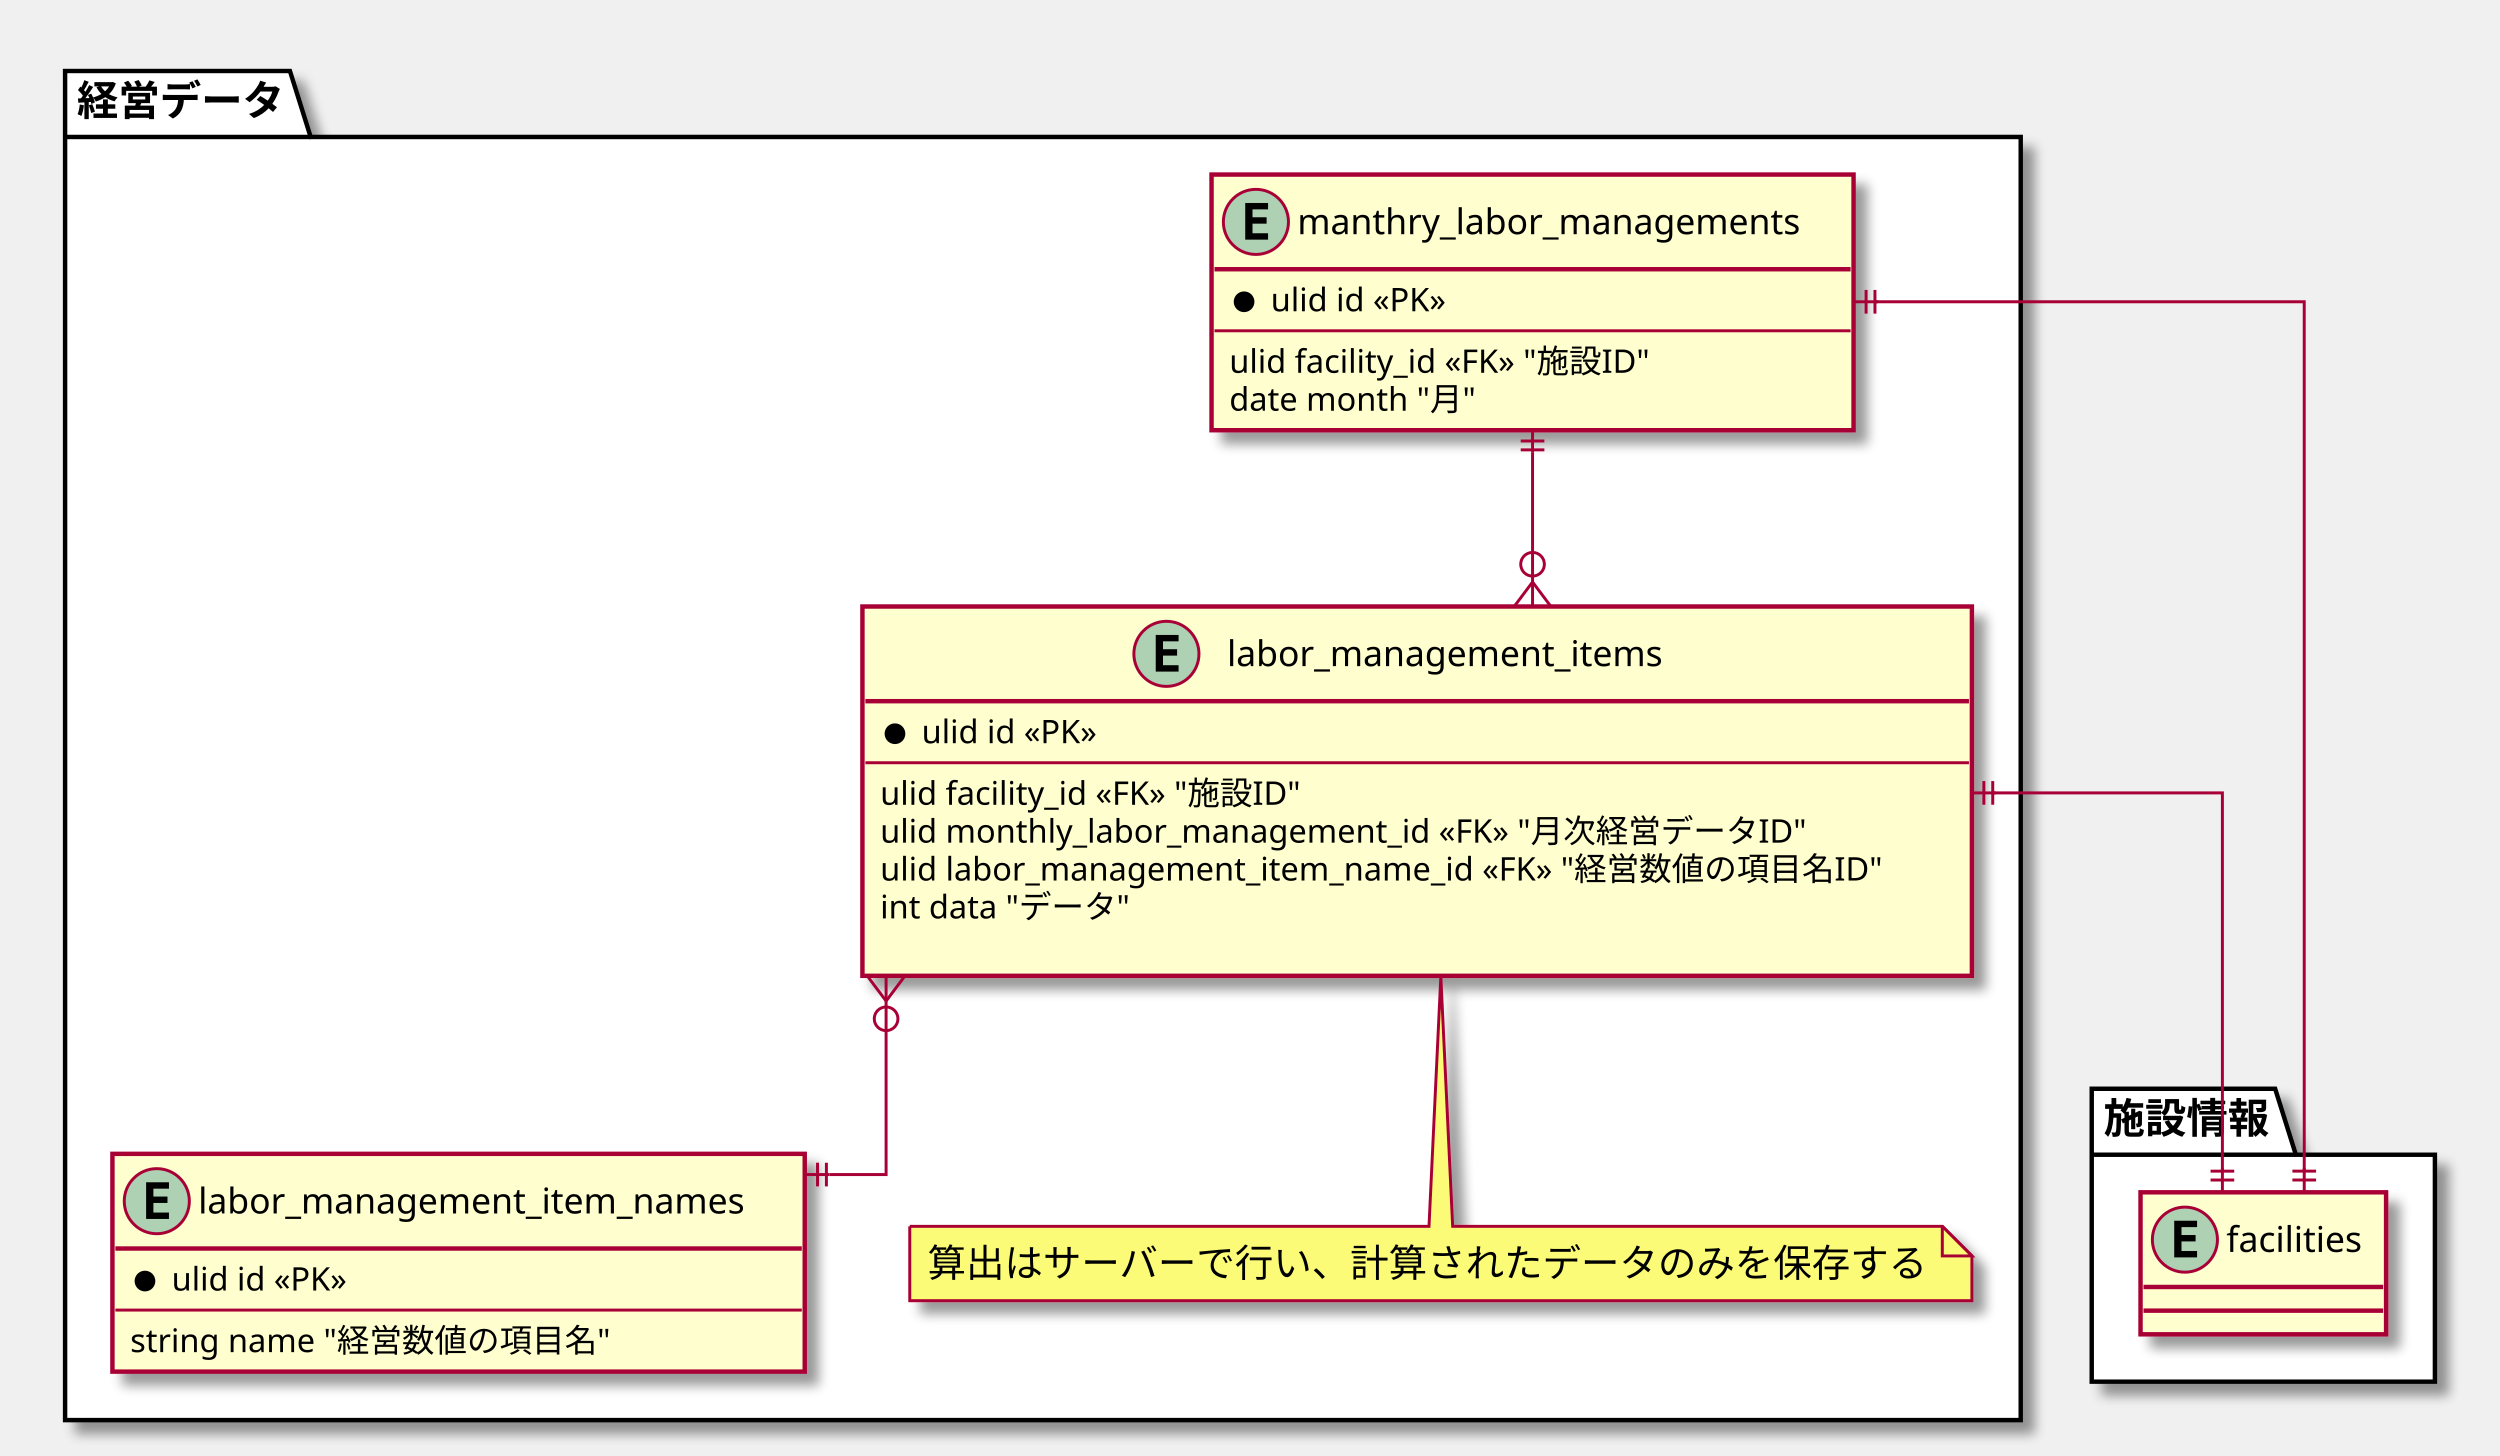
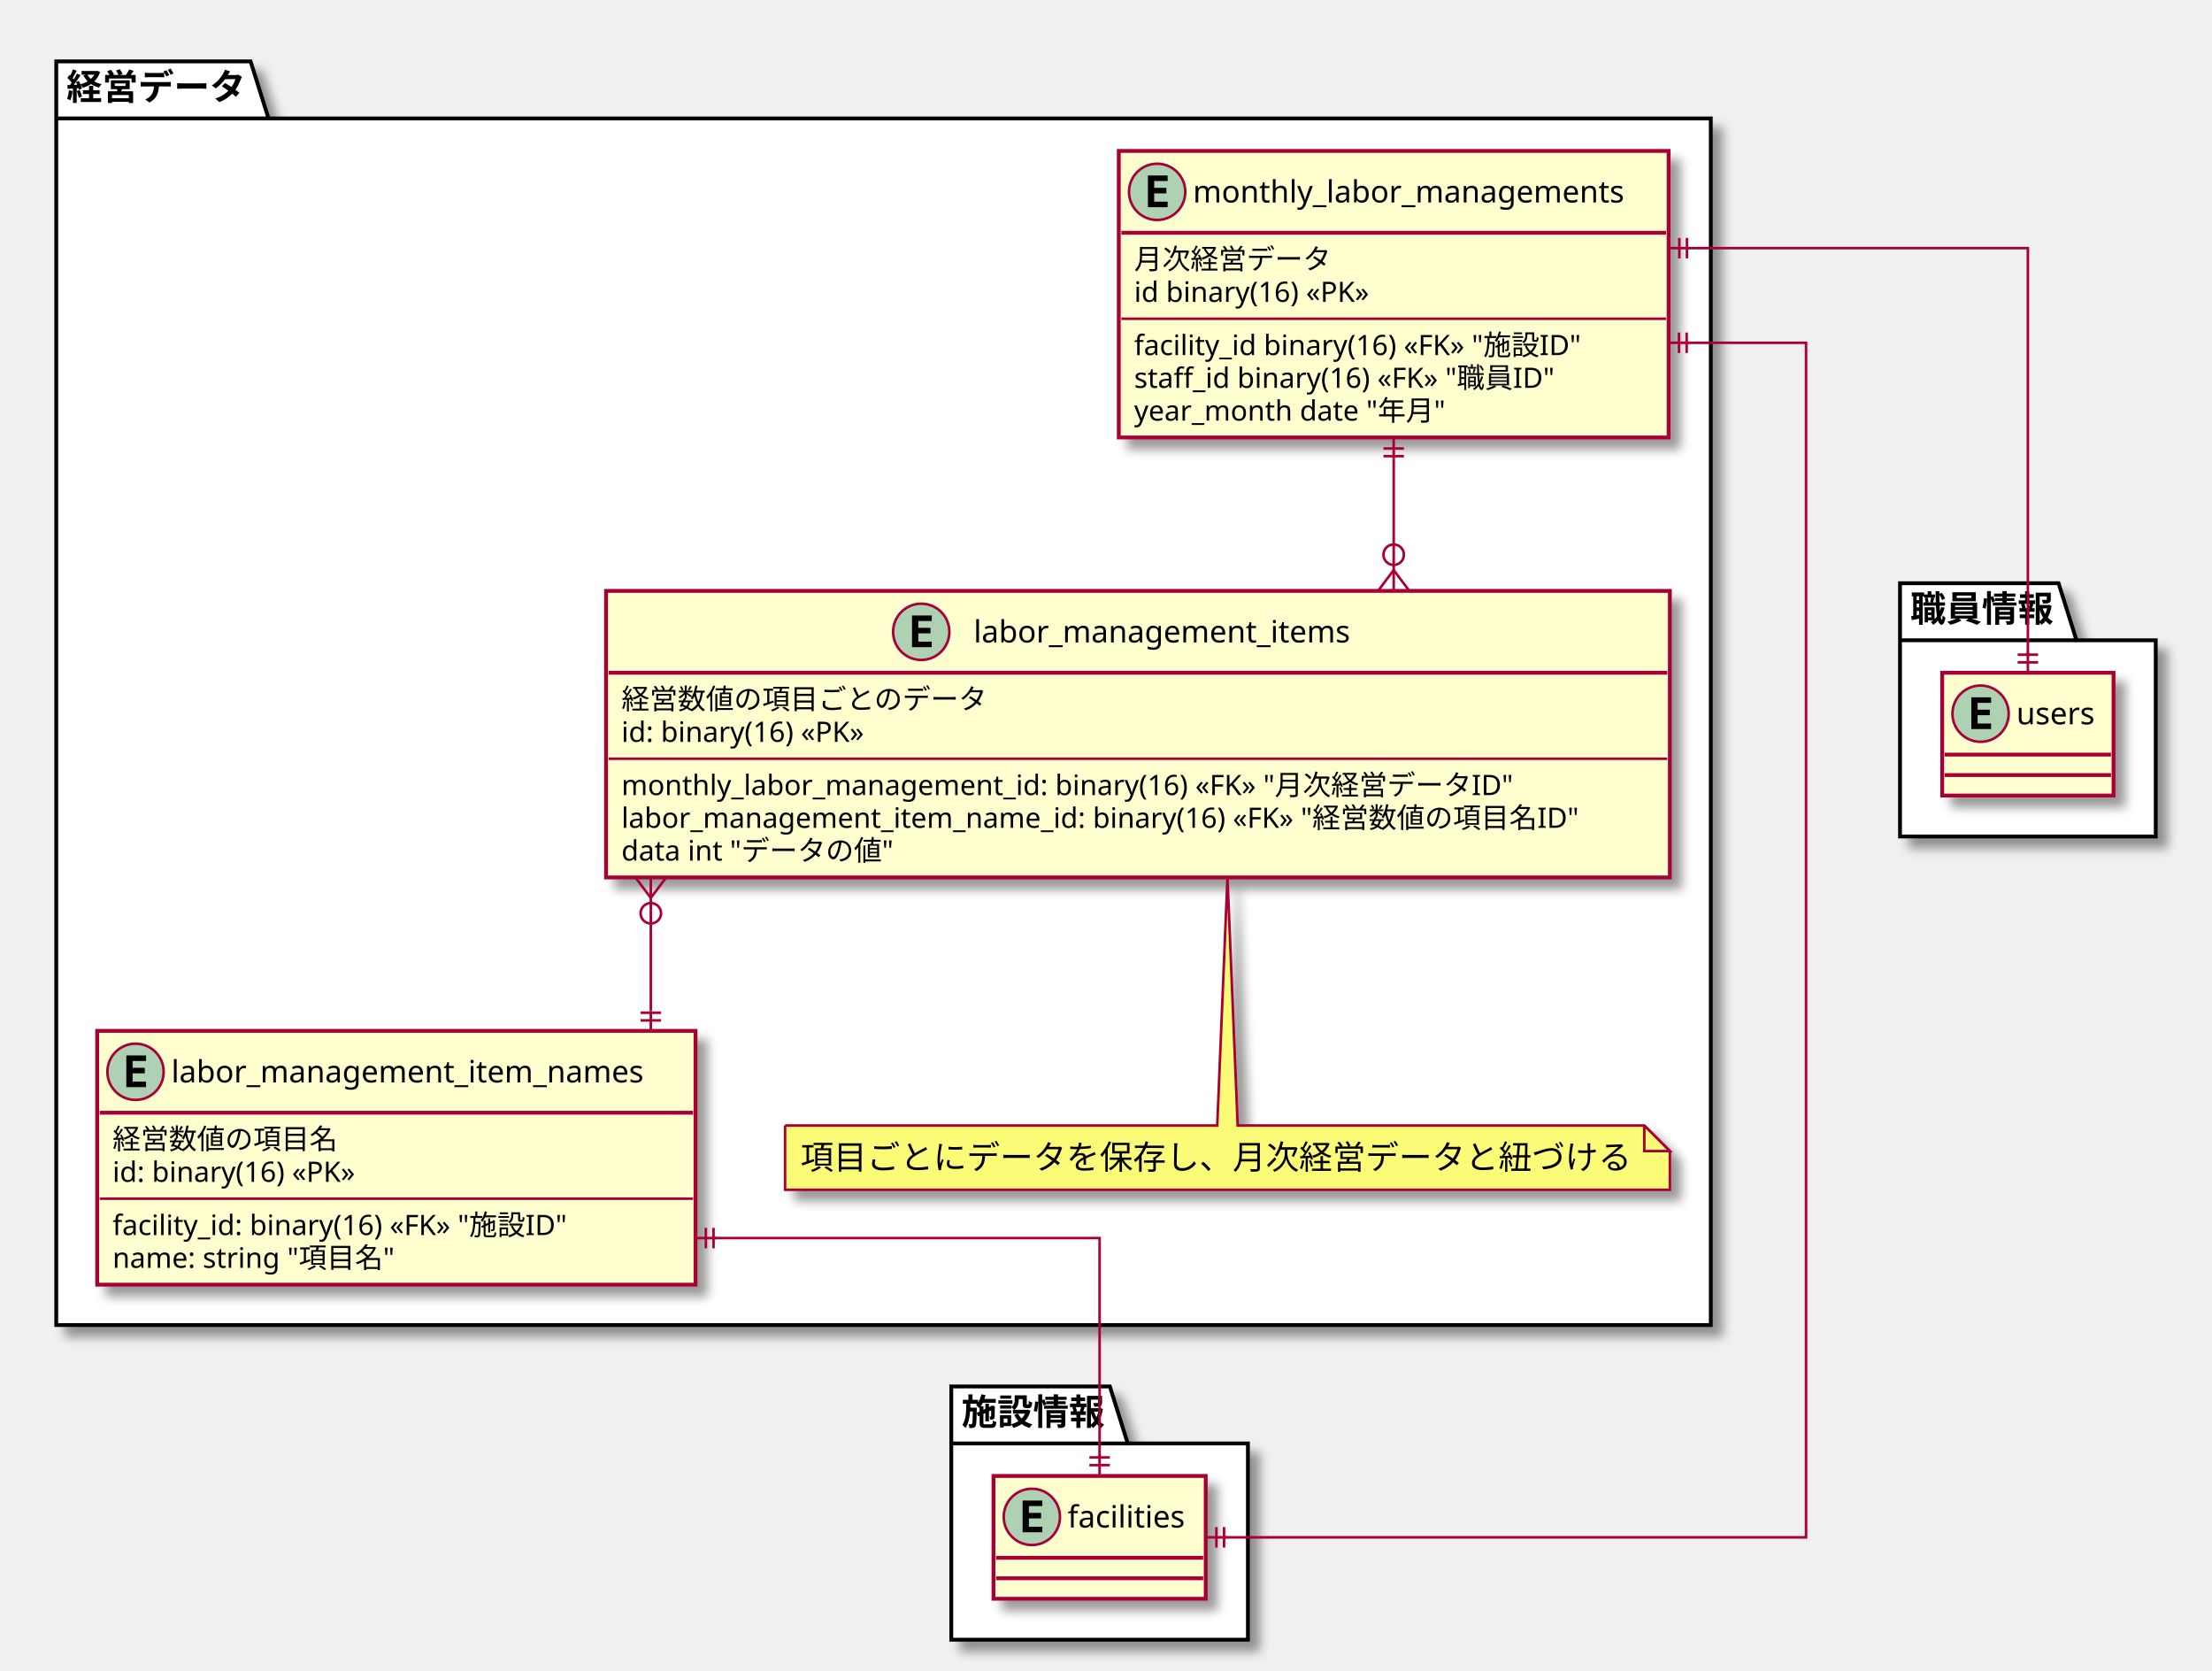
- <svg xmlns="http://www.w3.org/2000/svg" contentScriptType="application/ecmascript" contentStyleType="text/css" height="492px" preserveAspectRatio="none" style="width:845px;height:492px;" version="1.1" viewBox="0 0 845 492" width="845px" zoomAndPan="magnify">
+ <svg xmlns="http://www.w3.org/2000/svg" contentScriptType="application/ecmascript" contentStyleType="text/css" height="653px" preserveAspectRatio="none" style="width:865px;height:653px;" version="1.1" viewBox="0 0 865 653" width="865px" zoomAndPan="magnify">
  <defs>
-     <filter height="300%" id="f1n43isifydl9s" width="300%" x="-1" y="-1">
+     <filter height="300%" id="f1ddjcn6zridq6" width="300%" x="-1" y="-1">
      <feGaussianBlur result="blurOut" stdDeviation="2.0" />
      <feColorMatrix in="blurOut" result="blurOut2" type="matrix" values="0 0 0 0 0 0 0 0 0 0 0 0 0 0 0 0 0 0 .4 0" />
      <feOffset dx="4.0" dy="4.0" in="blurOut2" result="blurOut3" />
      <feBlend in="SourceGraphic" in2="blurOut3" mode="normal" />
    </filter>
  </defs>
  <g>
-     <polygon fill="#FFFFFF" filter="url(#f1n43isifydl9s)" points="22,24,98,24,105,46.297,683,46.297,683,480,22,480,22,24" style="stroke: #000000; stroke-width: 1.5;" />
+     <polygon fill="#FFFFFF" filter="url(#f1ddjcn6zridq6)" points="22,24,98,24,105,46.297,669,46.297,669,518,22,518,22,24" style="stroke: #000000; stroke-width: 1.5;" />
    <line style="stroke: #000000; stroke-width: 1.5;" x1="22" x2="105" y1="46.297" y2="46.297" />
    <text fill="#000000" font-family="sans-serif" font-size="14" font-weight="bold" lengthAdjust="spacingAndGlyphs" textLength="70" x="26" y="38.995">経営データ</text>
-     <polygon fill="#FFFFFF" filter="url(#f1n43isifydl9s)" points="707,368,769,368,776,390.297,823,390.297,823,467,707,467,707,368" style="stroke: #000000; stroke-width: 1.5;" />
-     <line style="stroke: #000000; stroke-width: 1.5;" x1="707" x2="776" y1="390.297" y2="390.297" />
-     <text fill="#000000" font-family="sans-serif" font-size="14" font-weight="bold" lengthAdjust="spacingAndGlyphs" textLength="56" x="711" y="382.995">施設情報</text>
-     <rect fill="#FEFECE" filter="url(#f1n43isifydl9s)" height="73.609" id="labor_management_item_names" style="stroke: #A80036; stroke-width: 1.5;" width="234" x="38" y="390" />
-     <ellipse cx="53" cy="406" fill="#ADD1B2" rx="11" ry="11" style="stroke: #A80036; stroke-width: 1.0;" />
-     <path d="M57.109,412 L49.391,412 L49.391,399.609 L57.109,399.609 L57.109,401.766 L51.844,401.766 L51.844,404.438 L56.609,404.438 L56.609,406.594 L51.844,406.594 L51.844,409.844 L57.109,409.844 L57.109,412 Z " />
-     <text fill="#000000" font-family="sans-serif" font-size="12" lengthAdjust="spacingAndGlyphs" textLength="202" x="67" y="410.154">labor_management_item_names</text>
-     <line style="stroke: #A80036; stroke-width: 1.5;" x1="39" x2="271" y1="422" y2="422" />
-     <ellipse cx="49" cy="433" fill="#000000" rx="3" ry="3" style="stroke: #000000; stroke-width: 1.0;" />
-     <text fill="#000000" font-family="sans-serif" font-size="11" lengthAdjust="spacingAndGlyphs" textLength="66" x="58" y="436.21">ulid id «PK»</text>
-     <line style="stroke: #A80036; stroke-width: 1.0;" x1="39" x2="271" y1="442.805" y2="442.805" />
-     <text fill="#000000" font-family="sans-serif" font-size="11" lengthAdjust="spacingAndGlyphs" textLength="171" x="44" y="457.015">string name "経営数値の項目名"</text>
-     <rect fill="#FEFECE" filter="url(#f1n43isifydl9s)" height="124.828" id="labor_management_items" style="stroke: #A80036; stroke-width: 1.5;" width="375" x="291.5" y="205" />
-     <ellipse cx="394.25" cy="221" fill="#ADD1B2" rx="11" ry="11" style="stroke: #A80036; stroke-width: 1.0;" />
-     <path d="M398.359,227 L390.641,227 L390.641,214.609 L398.359,214.609 L398.359,216.766 L393.094,216.766 L393.094,219.438 L397.859,219.438 L397.859,221.594 L393.094,221.594 L393.094,224.844 L398.359,224.844 L398.359,227 Z " />
-     <text fill="#000000" font-family="sans-serif" font-size="12" lengthAdjust="spacingAndGlyphs" textLength="161" x="414.75" y="225.154">labor_management_items</text>
-     <line style="stroke: #A80036; stroke-width: 1.5;" x1="292.5" x2="665.5" y1="237" y2="237" />
-     <ellipse cx="302.5" cy="248" fill="#000000" rx="3" ry="3" style="stroke: #000000; stroke-width: 1.0;" />
-     <text fill="#000000" font-family="sans-serif" font-size="11" lengthAdjust="spacingAndGlyphs" textLength="66" x="311.5" y="251.21">ulid id «PK»</text>
-     <line style="stroke: #A80036; stroke-width: 1.0;" x1="292.5" x2="665.5" y1="257.805" y2="257.805" />
-     <text fill="#000000" font-family="sans-serif" font-size="11" lengthAdjust="spacingAndGlyphs" textLength="154" x="297.5" y="272.015">ulid facility_id «FK» "施設ID"</text>
-     <text fill="#000000" font-family="sans-serif" font-size="11" lengthAdjust="spacingAndGlyphs" textLength="334" x="297.5" y="284.82">ulid monthly_labor_management_id «FK» "月次経営データID"</text>
-     <text fill="#000000" font-family="sans-serif" font-size="11" lengthAdjust="spacingAndGlyphs" textLength="363" x="297.5" y="297.625">ulid labor_management_item_name_id «FK» "経営数値の項目名ID"</text>
-     <text fill="#000000" font-family="sans-serif" font-size="11" lengthAdjust="spacingAndGlyphs" textLength="90" x="297.5" y="310.429">int data "データ"</text>
-     <text fill="#000000" font-family="sans-serif" font-size="11" lengthAdjust="spacingAndGlyphs" textLength="0" x="301.5" y="323.234" />
-     <path d="M307.5,414.5 L307.5,439.633 A0,0 0 0 0 307.5,439.633 L666.5,439.633 A0,0 0 0 0 666.5,439.633 L666.5,424.5 L656.5,414.5 L491,414.5 L487,330.08 L483,414.5 L307.5,414.5 A0,0 0 0 0 307.5,414.5 " fill="#FBFB77" filter="url(#f1n43isifydl9s)" style="stroke: #A80036; stroke-width: 1.0;" />
-     <path d="M656.5,414.5 L656.5,424.5 L666.5,424.5 L656.5,414.5 " fill="#FBFB77" style="stroke: #A80036; stroke-width: 1.0;" />
-     <text fill="#000000" font-family="sans-serif" font-size="13" lengthAdjust="spacingAndGlyphs" textLength="338" x="313.5" y="431.567">算出はサーバーで行い、計算されたデータのみを保存する</text>
-     <rect fill="#FEFECE" filter="url(#f1n43isifydl9s)" height="86.414" id="manthry_labor_managements" style="stroke: #A80036; stroke-width: 1.5;" width="217" x="409.5" y="59" />
-     <ellipse cx="424.5" cy="75" fill="#ADD1B2" rx="11" ry="11" style="stroke: #A80036; stroke-width: 1.0;" />
-     <path d="M428.609,81 L420.891,81 L420.891,68.609 L428.609,68.609 L428.609,70.766 L423.344,70.766 L423.344,73.438 L428.109,73.438 L428.109,75.594 L423.344,75.594 L423.344,78.844 L428.609,78.844 L428.609,81 Z " />
-     <text fill="#000000" font-family="sans-serif" font-size="12" lengthAdjust="spacingAndGlyphs" textLength="185" x="438.5" y="79.154">manthry_labor_managements</text>
-     <line style="stroke: #A80036; stroke-width: 1.5;" x1="410.5" x2="625.5" y1="91" y2="91" />
-     <ellipse cx="420.5" cy="102" fill="#000000" rx="3" ry="3" style="stroke: #000000; stroke-width: 1.0;" />
-     <text fill="#000000" font-family="sans-serif" font-size="11" lengthAdjust="spacingAndGlyphs" textLength="66" x="429.5" y="105.21">ulid id «PK»</text>
-     <line style="stroke: #A80036; stroke-width: 1.0;" x1="410.5" x2="625.5" y1="111.805" y2="111.805" />
-     <text fill="#000000" font-family="sans-serif" font-size="11" lengthAdjust="spacingAndGlyphs" textLength="154" x="415.5" y="126.015">ulid facility_id «FK» "施設ID"</text>
-     <text fill="#000000" font-family="sans-serif" font-size="11" lengthAdjust="spacingAndGlyphs" textLength="90" x="415.5" y="138.82">date month "月"</text>
-     <rect fill="#FEFECE" filter="url(#f1n43isifydl9s)" height="48" id="facilities" style="stroke: #A80036; stroke-width: 1.5;" width="83" x="723.5" y="403" />
-     <ellipse cx="738.5" cy="419" fill="#ADD1B2" rx="11" ry="11" style="stroke: #A80036; stroke-width: 1.0;" />
-     <path d="M742.609,425 L734.891,425 L734.891,412.609 L742.609,412.609 L742.609,414.766 L737.344,414.766 L737.344,417.438 L742.109,417.438 L742.109,419.594 L737.344,419.594 L737.344,422.844 L742.609,422.844 L742.609,425 Z " />
-     <text fill="#000000" font-family="sans-serif" font-size="12" lengthAdjust="spacingAndGlyphs" textLength="51" x="752.5" y="423.154">facilities</text>
-     <line style="stroke: #A80036; stroke-width: 1.5;" x1="724.5" x2="805.5" y1="435" y2="435" />
-     <line style="stroke: #A80036; stroke-width: 1.5;" x1="724.5" x2="805.5" y1="443" y2="443" />
-     <path d="M518,153.05 C518,153.05 518,196.72 518,196.72 " fill="none" id="manthry_labor_managements-labor_management_items" style="stroke: #A80036; stroke-width: 1.0;" />
-     <line style="stroke: #A80036; stroke-width: 1.0;" x1="518" x2="524" y1="196.72" y2="204.72" />
-     <line style="stroke: #A80036; stroke-width: 1.0;" x1="518" x2="512" y1="196.72" y2="204.72" />
-     <line style="stroke: #A80036; stroke-width: 1.0;" x1="518" x2="518" y1="196.72" y2="204.72" />
-     <ellipse cx="518" cy="190.72" fill="none" rx="4" ry="4" style="stroke: #A80036; stroke-width: 1.0;" />
-     <line style="stroke: #A80036; stroke-width: 1.0;" x1="514" x2="522" y1="149.05" y2="149.05" />
-     <line style="stroke: #A80036; stroke-width: 1.0;" x1="514" x2="522" y1="152.05" y2="152.05" />
-     <line style="stroke: #A80036; stroke-width: 1.0;" x1="518" x2="518" y1="153.05" y2="145.05" />
-     <path d="M633.73,102 C633.73,102 778.83,102 778.83,102 C778.83,102 778.83,395.84 778.83,395.84 " fill="none" id="manthry_labor_managements-facilities" style="stroke: #A80036; stroke-width: 1.0;" />
-     <line style="stroke: #A80036; stroke-width: 1.0;" x1="782.83" x2="774.83" y1="398.84" y2="398.84" />
-     <line style="stroke: #A80036; stroke-width: 1.0;" x1="782.83" x2="774.83" y1="395.84" y2="395.84" />
-     <line style="stroke: #A80036; stroke-width: 1.0;" x1="778.83" x2="778.83" y1="394.84" y2="402.84" />
-     <line style="stroke: #A80036; stroke-width: 1.0;" x1="630.73" x2="630.73" y1="106" y2="98" />
-     <line style="stroke: #A80036; stroke-width: 1.0;" x1="633.73" x2="633.73" y1="106" y2="98" />
-     <line style="stroke: #A80036; stroke-width: 1.0;" x1="634.73" x2="626.73" y1="102" y2="102" />
-     <path d="M299.5,338.35 C299.5,338.35 299.5,397 299.5,397 C299.5,397 280.32,397 280.32,397 " fill="none" id="labor_management_items-labor_management_item_names" style="stroke: #A80036; stroke-width: 1.0;" />
-     <line style="stroke: #A80036; stroke-width: 1.0;" x1="276.32" x2="276.32" y1="401" y2="393" />
-     <line style="stroke: #A80036; stroke-width: 1.0;" x1="279.32" x2="279.32" y1="401" y2="393" />
-     <line style="stroke: #A80036; stroke-width: 1.0;" x1="280.32" x2="272.32" y1="397" y2="397" />
-     <line style="stroke: #A80036; stroke-width: 1.0;" x1="299.5" x2="293.5" y1="338.35" y2="330.35" />
-     <line style="stroke: #A80036; stroke-width: 1.0;" x1="299.5" x2="305.5" y1="338.35" y2="330.35" />
-     <line style="stroke: #A80036; stroke-width: 1.0;" x1="299.5" x2="299.5" y1="338.35" y2="330.35" />
-     <ellipse cx="299.5" cy="344.35" fill="none" rx="4" ry="4" style="stroke: #A80036; stroke-width: 1.0;" />
-     <path d="M673.54,268 C673.54,268 751.17,268 751.17,268 C751.17,268 751.17,395.85 751.17,395.85 " fill="none" id="labor_management_items-facilities" style="stroke: #A80036; stroke-width: 1.0;" />
-     <line style="stroke: #A80036; stroke-width: 1.0;" x1="755.17" x2="747.17" y1="398.85" y2="398.85" />
-     <line style="stroke: #A80036; stroke-width: 1.0;" x1="755.17" x2="747.17" y1="395.85" y2="395.85" />
-     <line style="stroke: #A80036; stroke-width: 1.0;" x1="751.17" x2="751.17" y1="394.85" y2="402.85" />
-     <line style="stroke: #A80036; stroke-width: 1.0;" x1="670.54" x2="670.54" y1="272" y2="264" />
-     <line style="stroke: #A80036; stroke-width: 1.0;" x1="673.54" x2="673.54" y1="272" y2="264" />
-     <line style="stroke: #A80036; stroke-width: 1.0;" x1="674.54" x2="666.54" y1="268" y2="268" />
+     <polygon fill="#FFFFFF" filter="url(#f1ddjcn6zridq6)" points="372,542,434,542,441,564.297,488,564.297,488,641,372,641,372,542" style="stroke: #000000; stroke-width: 1.5;" />
+     <line style="stroke: #000000; stroke-width: 1.5;" x1="372" x2="441" y1="564.297" y2="564.297" />
+     <text fill="#000000" font-family="sans-serif" font-size="14" font-weight="bold" lengthAdjust="spacingAndGlyphs" textLength="56" x="376" y="556.995">施設情報</text>
+     <polygon fill="#FFFFFF" filter="url(#f1ddjcn6zridq6)" points="743,228,805,228,812,250.297,843,250.297,843,327,743,327,743,228" style="stroke: #000000; stroke-width: 1.5;" />
+     <line style="stroke: #000000; stroke-width: 1.5;" x1="743" x2="812" y1="250.297" y2="250.297" />
+     <text fill="#000000" font-family="sans-serif" font-size="14" font-weight="bold" lengthAdjust="spacingAndGlyphs" textLength="56" x="747" y="242.995">職員情報</text>
+     <rect fill="#FEFECE" filter="url(#f1ddjcn6zridq6)" height="99.219" id="labor_management_item_names" style="stroke: #A80036; stroke-width: 1.5;" width="234" x="38" y="403" />
+     <ellipse cx="53" cy="419" fill="#ADD1B2" rx="11" ry="11" style="stroke: #A80036; stroke-width: 1.0;" />
+     <path d="M57.109,425 L49.391,425 L49.391,412.609 L57.109,412.609 L57.109,414.766 L51.844,414.766 L51.844,417.438 L56.609,417.438 L56.609,419.594 L51.844,419.594 L51.844,422.844 L57.109,422.844 L57.109,425 Z " />
+     <text fill="#000000" font-family="sans-serif" font-size="12" lengthAdjust="spacingAndGlyphs" textLength="202" x="67" y="423.154">labor_management_item_names</text>
+     <line style="stroke: #A80036; stroke-width: 1.5;" x1="39" x2="271" y1="435" y2="435" />
+     <text fill="#000000" font-family="sans-serif" font-size="11" lengthAdjust="spacingAndGlyphs" textLength="88" x="44" y="449.21">経営数値の項目名</text>
+     <text fill="#000000" font-family="sans-serif" font-size="11" lengthAdjust="spacingAndGlyphs" textLength="107" x="44" y="462.015">id: binary(16) «PK»</text>
+     <line style="stroke: #A80036; stroke-width: 1.0;" x1="39" x2="271" y1="468.609" y2="468.609" />
+     <text fill="#000000" font-family="sans-serif" font-size="11" lengthAdjust="spacingAndGlyphs" textLength="195" x="44" y="482.82">facility_id: binary(16) «FK» "施設ID"</text>
+     <text fill="#000000" font-family="sans-serif" font-size="11" lengthAdjust="spacingAndGlyphs" textLength="120" x="44" y="495.625">name: string "項目名"</text>
+     <rect fill="#FEFECE" filter="url(#f1ddjcn6zridq6)" height="112.023" id="labor_management_items" style="stroke: #A80036; stroke-width: 1.5;" width="416" x="237" y="231" />
+     <ellipse cx="360.25" cy="247" fill="#ADD1B2" rx="11" ry="11" style="stroke: #A80036; stroke-width: 1.0;" />
+     <path d="M364.359,253 L356.641,253 L356.641,240.609 L364.359,240.609 L364.359,242.766 L359.094,242.766 L359.094,245.438 L363.859,245.438 L363.859,247.594 L359.094,247.594 L359.094,250.844 L364.359,250.844 L364.359,253 Z " />
+     <text fill="#000000" font-family="sans-serif" font-size="12" lengthAdjust="spacingAndGlyphs" textLength="161" x="380.75" y="251.154">labor_management_items</text>
+     <line style="stroke: #A80036; stroke-width: 1.5;" x1="238" x2="652" y1="263" y2="263" />
+     <text fill="#000000" font-family="sans-serif" font-size="11" lengthAdjust="spacingAndGlyphs" textLength="143" x="243" y="277.21">経営数値の項目ごとのデータ</text>
+     <text fill="#000000" font-family="sans-serif" font-size="11" lengthAdjust="spacingAndGlyphs" textLength="107" x="243" y="290.015">id: binary(16) «PK»</text>
+     <line style="stroke: #A80036; stroke-width: 1.0;" x1="238" x2="652" y1="296.609" y2="296.609" />
+     <text fill="#000000" font-family="sans-serif" font-size="11" lengthAdjust="spacingAndGlyphs" textLength="375" x="243" y="310.82">monthly_labor_management_id: binary(16) «FK» "月次経営データID"</text>
+     <text fill="#000000" font-family="sans-serif" font-size="11" lengthAdjust="spacingAndGlyphs" textLength="404" x="243" y="323.625">labor_management_item_name_id: binary(16) «FK» "経営数値の項目名ID"</text>
+     <text fill="#000000" font-family="sans-serif" font-size="11" lengthAdjust="spacingAndGlyphs" textLength="112" x="243" y="336.429">data int "データの値"</text>
+     <path d="M307,440 L307,465.133 A0,0 0 0 0 307,465.133 L653,465.133 A0,0 0 0 0 653,465.133 L653,450 L643,440 L484,440 L480,343.03 L476,440 L307,440 A0,0 0 0 0 307,440 " fill="#FBFB77" filter="url(#f1ddjcn6zridq6)" style="stroke: #A80036; stroke-width: 1.0;" />
+     <path d="M643,440 L643,450 L653,450 L643,440 " fill="#FBFB77" style="stroke: #A80036; stroke-width: 1.0;" />
+     <text fill="#000000" font-family="sans-serif" font-size="13" lengthAdjust="spacingAndGlyphs" textLength="325" x="313" y="457.067">項目ごとにデータを保存し、月次経営データと紐づける</text>
+     <rect fill="#FEFECE" filter="url(#f1ddjcn6zridq6)" height="112.023" id="monthly_labor_managements" style="stroke: #A80036; stroke-width: 1.5;" width="215" x="437.5" y="59" />
+     <ellipse cx="452.5" cy="75" fill="#ADD1B2" rx="11" ry="11" style="stroke: #A80036; stroke-width: 1.0;" />
+     <path d="M456.609,81 L448.891,81 L448.891,68.609 L456.609,68.609 L456.609,70.766 L451.344,70.766 L451.344,73.438 L456.109,73.438 L456.109,75.594 L451.344,75.594 L451.344,78.844 L456.609,78.844 L456.609,81 Z " />
+     <text fill="#000000" font-family="sans-serif" font-size="12" lengthAdjust="spacingAndGlyphs" textLength="183" x="466.5" y="79.154">monthly_labor_managements</text>
+     <line style="stroke: #A80036; stroke-width: 1.5;" x1="438.5" x2="651.5" y1="91" y2="91" />
+     <text fill="#000000" font-family="sans-serif" font-size="11" lengthAdjust="spacingAndGlyphs" textLength="77" x="443.5" y="105.21">月次経営データ</text>
+     <text fill="#000000" font-family="sans-serif" font-size="11" lengthAdjust="spacingAndGlyphs" textLength="103" x="443.5" y="118.015">id binary(16) «PK»</text>
+     <line style="stroke: #A80036; stroke-width: 1.0;" x1="438.5" x2="651.5" y1="124.609" y2="124.609" />
+     <text fill="#000000" font-family="sans-serif" font-size="11" lengthAdjust="spacingAndGlyphs" textLength="191" x="443.5" y="138.82">facility_id binary(16) «FK» "施設ID"</text>
+     <text fill="#000000" font-family="sans-serif" font-size="11" lengthAdjust="spacingAndGlyphs" textLength="181" x="443.5" y="151.625">staff_id binary(16) «FK» "職員ID"</text>
+     <text fill="#000000" font-family="sans-serif" font-size="11" lengthAdjust="spacingAndGlyphs" textLength="132" x="443.5" y="164.429">year_month date "年月"</text>
+     <rect fill="#FEFECE" filter="url(#f1ddjcn6zridq6)" height="48" id="facilities" style="stroke: #A80036; stroke-width: 1.5;" width="83" x="388.5" y="577" />
+     <ellipse cx="403.5" cy="593" fill="#ADD1B2" rx="11" ry="11" style="stroke: #A80036; stroke-width: 1.0;" />
+     <path d="M407.609,599 L399.891,599 L399.891,586.609 L407.609,586.609 L407.609,588.766 L402.344,588.766 L402.344,591.438 L407.109,591.438 L407.109,593.594 L402.344,593.594 L402.344,596.844 L407.609,596.844 L407.609,599 Z " />
+     <text fill="#000000" font-family="sans-serif" font-size="12" lengthAdjust="spacingAndGlyphs" textLength="51" x="417.5" y="597.154">facilities</text>
+     <line style="stroke: #A80036; stroke-width: 1.5;" x1="389.5" x2="470.5" y1="609" y2="609" />
+     <line style="stroke: #A80036; stroke-width: 1.5;" x1="389.5" x2="470.5" y1="617" y2="617" />
+     <rect fill="#FEFECE" filter="url(#f1ddjcn6zridq6)" height="48" id="users" style="stroke: #A80036; stroke-width: 1.5;" width="67" x="759.5" y="263" />
+     <ellipse cx="774.5" cy="279" fill="#ADD1B2" rx="11" ry="11" style="stroke: #A80036; stroke-width: 1.0;" />
+     <path d="M778.609,285 L770.891,285 L770.891,272.609 L778.609,272.609 L778.609,274.766 L773.344,274.766 L773.344,277.438 L778.109,277.438 L778.109,279.594 L773.344,279.594 L773.344,282.844 L778.609,282.844 L778.609,285 Z " />
+     <text fill="#000000" font-family="sans-serif" font-size="12" lengthAdjust="spacingAndGlyphs" textLength="35" x="788.5" y="283.154">users</text>
+     <line style="stroke: #A80036; stroke-width: 1.5;" x1="760.5" x2="825.5" y1="295" y2="295" />
+     <line style="stroke: #A80036; stroke-width: 1.5;" x1="760.5" x2="825.5" y1="303" y2="303" />
+     <path d="M545,179.32 C545,179.32 545,222.85 545,222.85 " fill="none" id="monthly_labor_managements-labor_management_items" style="stroke: #A80036; stroke-width: 1.0;" />
+     <line style="stroke: #A80036; stroke-width: 1.0;" x1="545" x2="551" y1="222.85" y2="230.85" />
+     <line style="stroke: #A80036; stroke-width: 1.0;" x1="545" x2="539" y1="222.85" y2="230.85" />
+     <line style="stroke: #A80036; stroke-width: 1.0;" x1="545" x2="545" y1="222.85" y2="230.85" />
+     <ellipse cx="545" cy="216.85" fill="none" rx="4" ry="4" style="stroke: #A80036; stroke-width: 1.0;" />
+     <line style="stroke: #A80036; stroke-width: 1.0;" x1="541" x2="549" y1="175.32" y2="175.32" />
+     <line style="stroke: #A80036; stroke-width: 1.0;" x1="541" x2="549" y1="178.32" y2="178.32" />
+     <line style="stroke: #A80036; stroke-width: 1.0;" x1="545" x2="545" y1="179.32" y2="171.32" />
+     <path d="M659.56,134 C659.56,134 706.25,134 706.25,134 C706.25,134 706.25,601 706.25,601 C706.25,601 478.66,601 478.66,601 " fill="none" id="monthly_labor_managements-facilities" style="stroke: #A80036; stroke-width: 1.0;" />
+     <line style="stroke: #A80036; stroke-width: 1.0;" x1="475.66" x2="475.66" y1="605" y2="597" />
+     <line style="stroke: #A80036; stroke-width: 1.0;" x1="478.66" x2="478.66" y1="605" y2="597" />
+     <line style="stroke: #A80036; stroke-width: 1.0;" x1="479.66" x2="471.66" y1="601" y2="601" />
+     <line style="stroke: #A80036; stroke-width: 1.0;" x1="656.56" x2="656.56" y1="138" y2="130" />
+     <line style="stroke: #A80036; stroke-width: 1.0;" x1="659.56" x2="659.56" y1="138" y2="130" />
+     <line style="stroke: #A80036; stroke-width: 1.0;" x1="660.56" x2="652.56" y1="134" y2="134" />
+     <path d="M659.69,97 C659.69,97 793,97 793,97 C793,97 793,255.94 793,255.94 " fill="none" id="monthly_labor_managements-users" style="stroke: #A80036; stroke-width: 1.0;" />
+     <line style="stroke: #A80036; stroke-width: 1.0;" x1="797" x2="789" y1="258.94" y2="258.94" />
+     <line style="stroke: #A80036; stroke-width: 1.0;" x1="797" x2="789" y1="255.94" y2="255.94" />
+     <line style="stroke: #A80036; stroke-width: 1.0;" x1="793" x2="793" y1="254.94" y2="262.94" />
+     <line style="stroke: #A80036; stroke-width: 1.0;" x1="656.69" x2="656.69" y1="101" y2="93" />
+     <line style="stroke: #A80036; stroke-width: 1.0;" x1="659.69" x2="659.69" y1="101" y2="93" />
+     <line style="stroke: #A80036; stroke-width: 1.0;" x1="660.69" x2="652.69" y1="97" y2="97" />
+     <path d="M254.5,351.03 C254.5,351.03 254.5,394.91 254.5,394.91 " fill="none" id="labor_management_items-labor_management_item_names" style="stroke: #A80036; stroke-width: 1.0;" />
+     <line style="stroke: #A80036; stroke-width: 1.0;" x1="258.5" x2="250.5" y1="398.91" y2="398.91" />
+     <line style="stroke: #A80036; stroke-width: 1.0;" x1="258.5" x2="250.5" y1="395.91" y2="395.91" />
+     <line style="stroke: #A80036; stroke-width: 1.0;" x1="254.5" x2="254.5" y1="394.91" y2="402.91" />
+     <line style="stroke: #A80036; stroke-width: 1.0;" x1="254.5" x2="248.5" y1="351.03" y2="343.03" />
+     <line style="stroke: #A80036; stroke-width: 1.0;" x1="254.5" x2="260.5" y1="351.03" y2="343.03" />
+     <line style="stroke: #A80036; stroke-width: 1.0;" x1="254.5" x2="254.5" y1="351.03" y2="343.03" />
+     <ellipse cx="254.5" cy="357.03" fill="none" rx="4" ry="4" style="stroke: #A80036; stroke-width: 1.0;" />
+     <path d="M279.02,484 C279.02,484 430,484 430,484 C430,484 430,569.76 430,569.76 " fill="none" id="labor_management_item_names-facilities" style="stroke: #A80036; stroke-width: 1.0;" />
+     <line style="stroke: #A80036; stroke-width: 1.0;" x1="434" x2="426" y1="572.76" y2="572.76" />
+     <line style="stroke: #A80036; stroke-width: 1.0;" x1="434" x2="426" y1="569.76" y2="569.76" />
+     <line style="stroke: #A80036; stroke-width: 1.0;" x1="430" x2="430" y1="568.76" y2="576.76" />
+     <line style="stroke: #A80036; stroke-width: 1.0;" x1="276.02" x2="276.02" y1="488" y2="480" />
+     <line style="stroke: #A80036; stroke-width: 1.0;" x1="279.02" x2="279.02" y1="488" y2="480" />
+     <line style="stroke: #A80036; stroke-width: 1.0;" x1="280.02" x2="272.02" y1="484" y2="484" />
  </g>
</svg>
